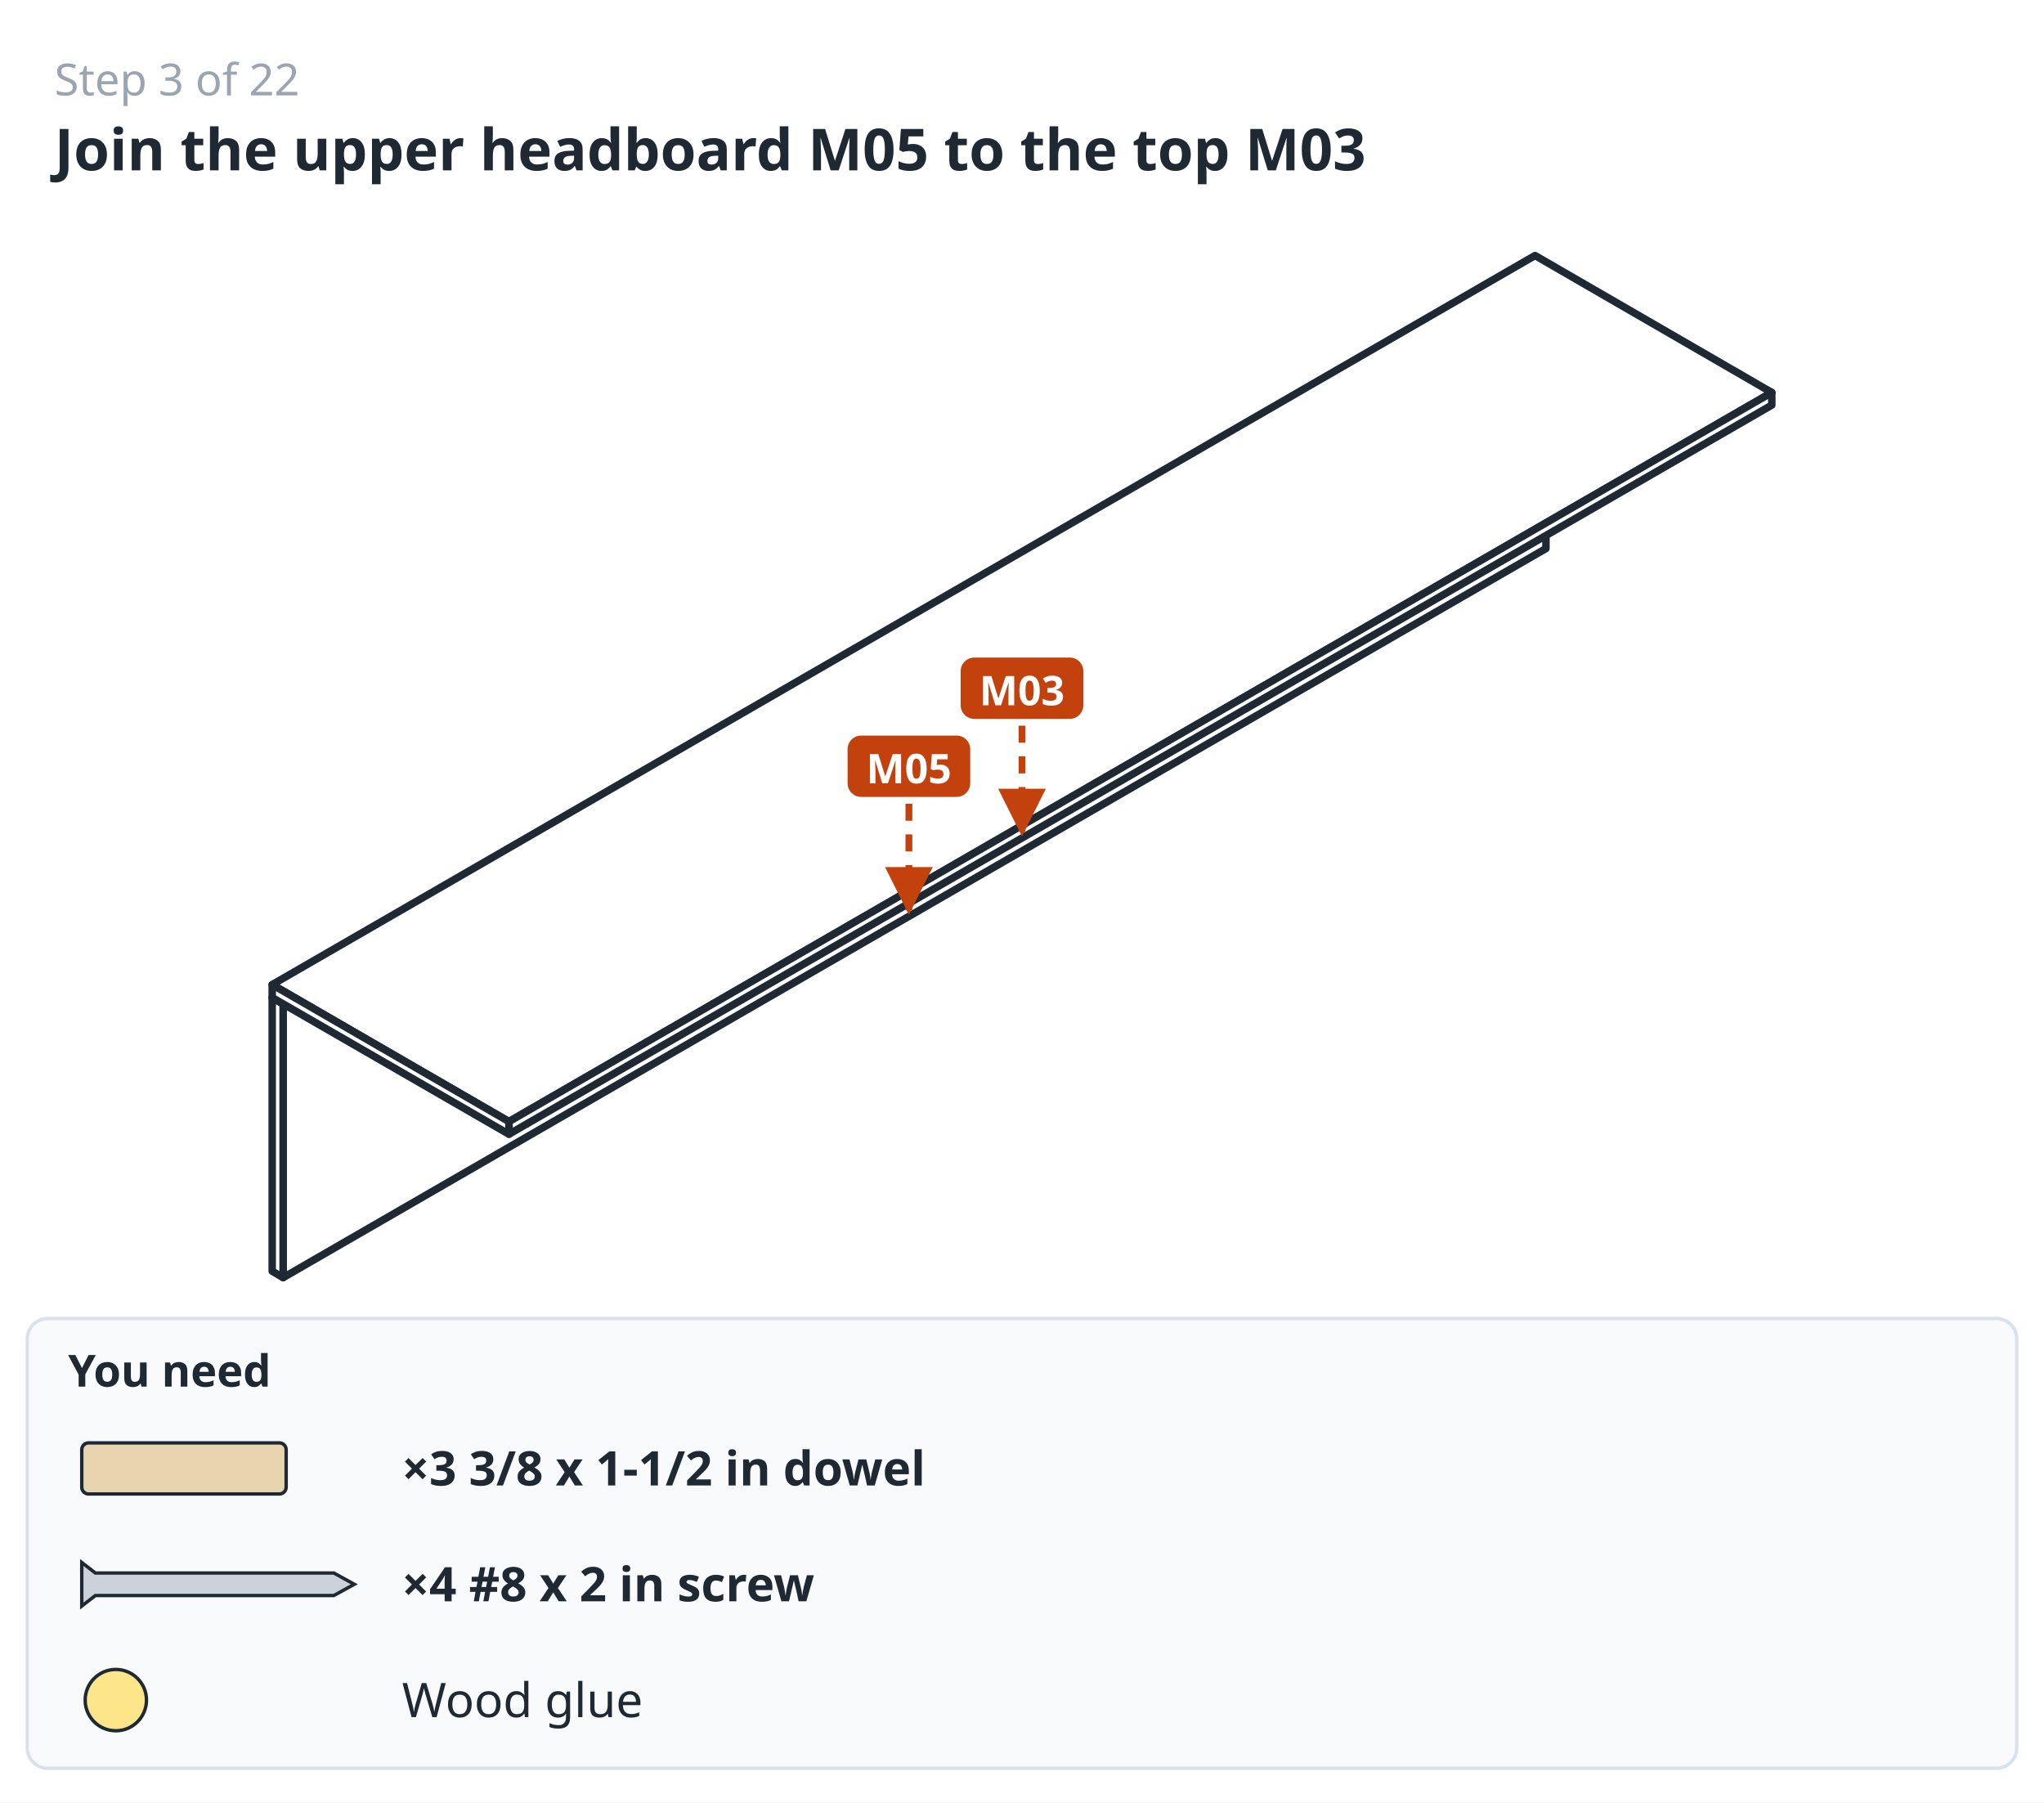
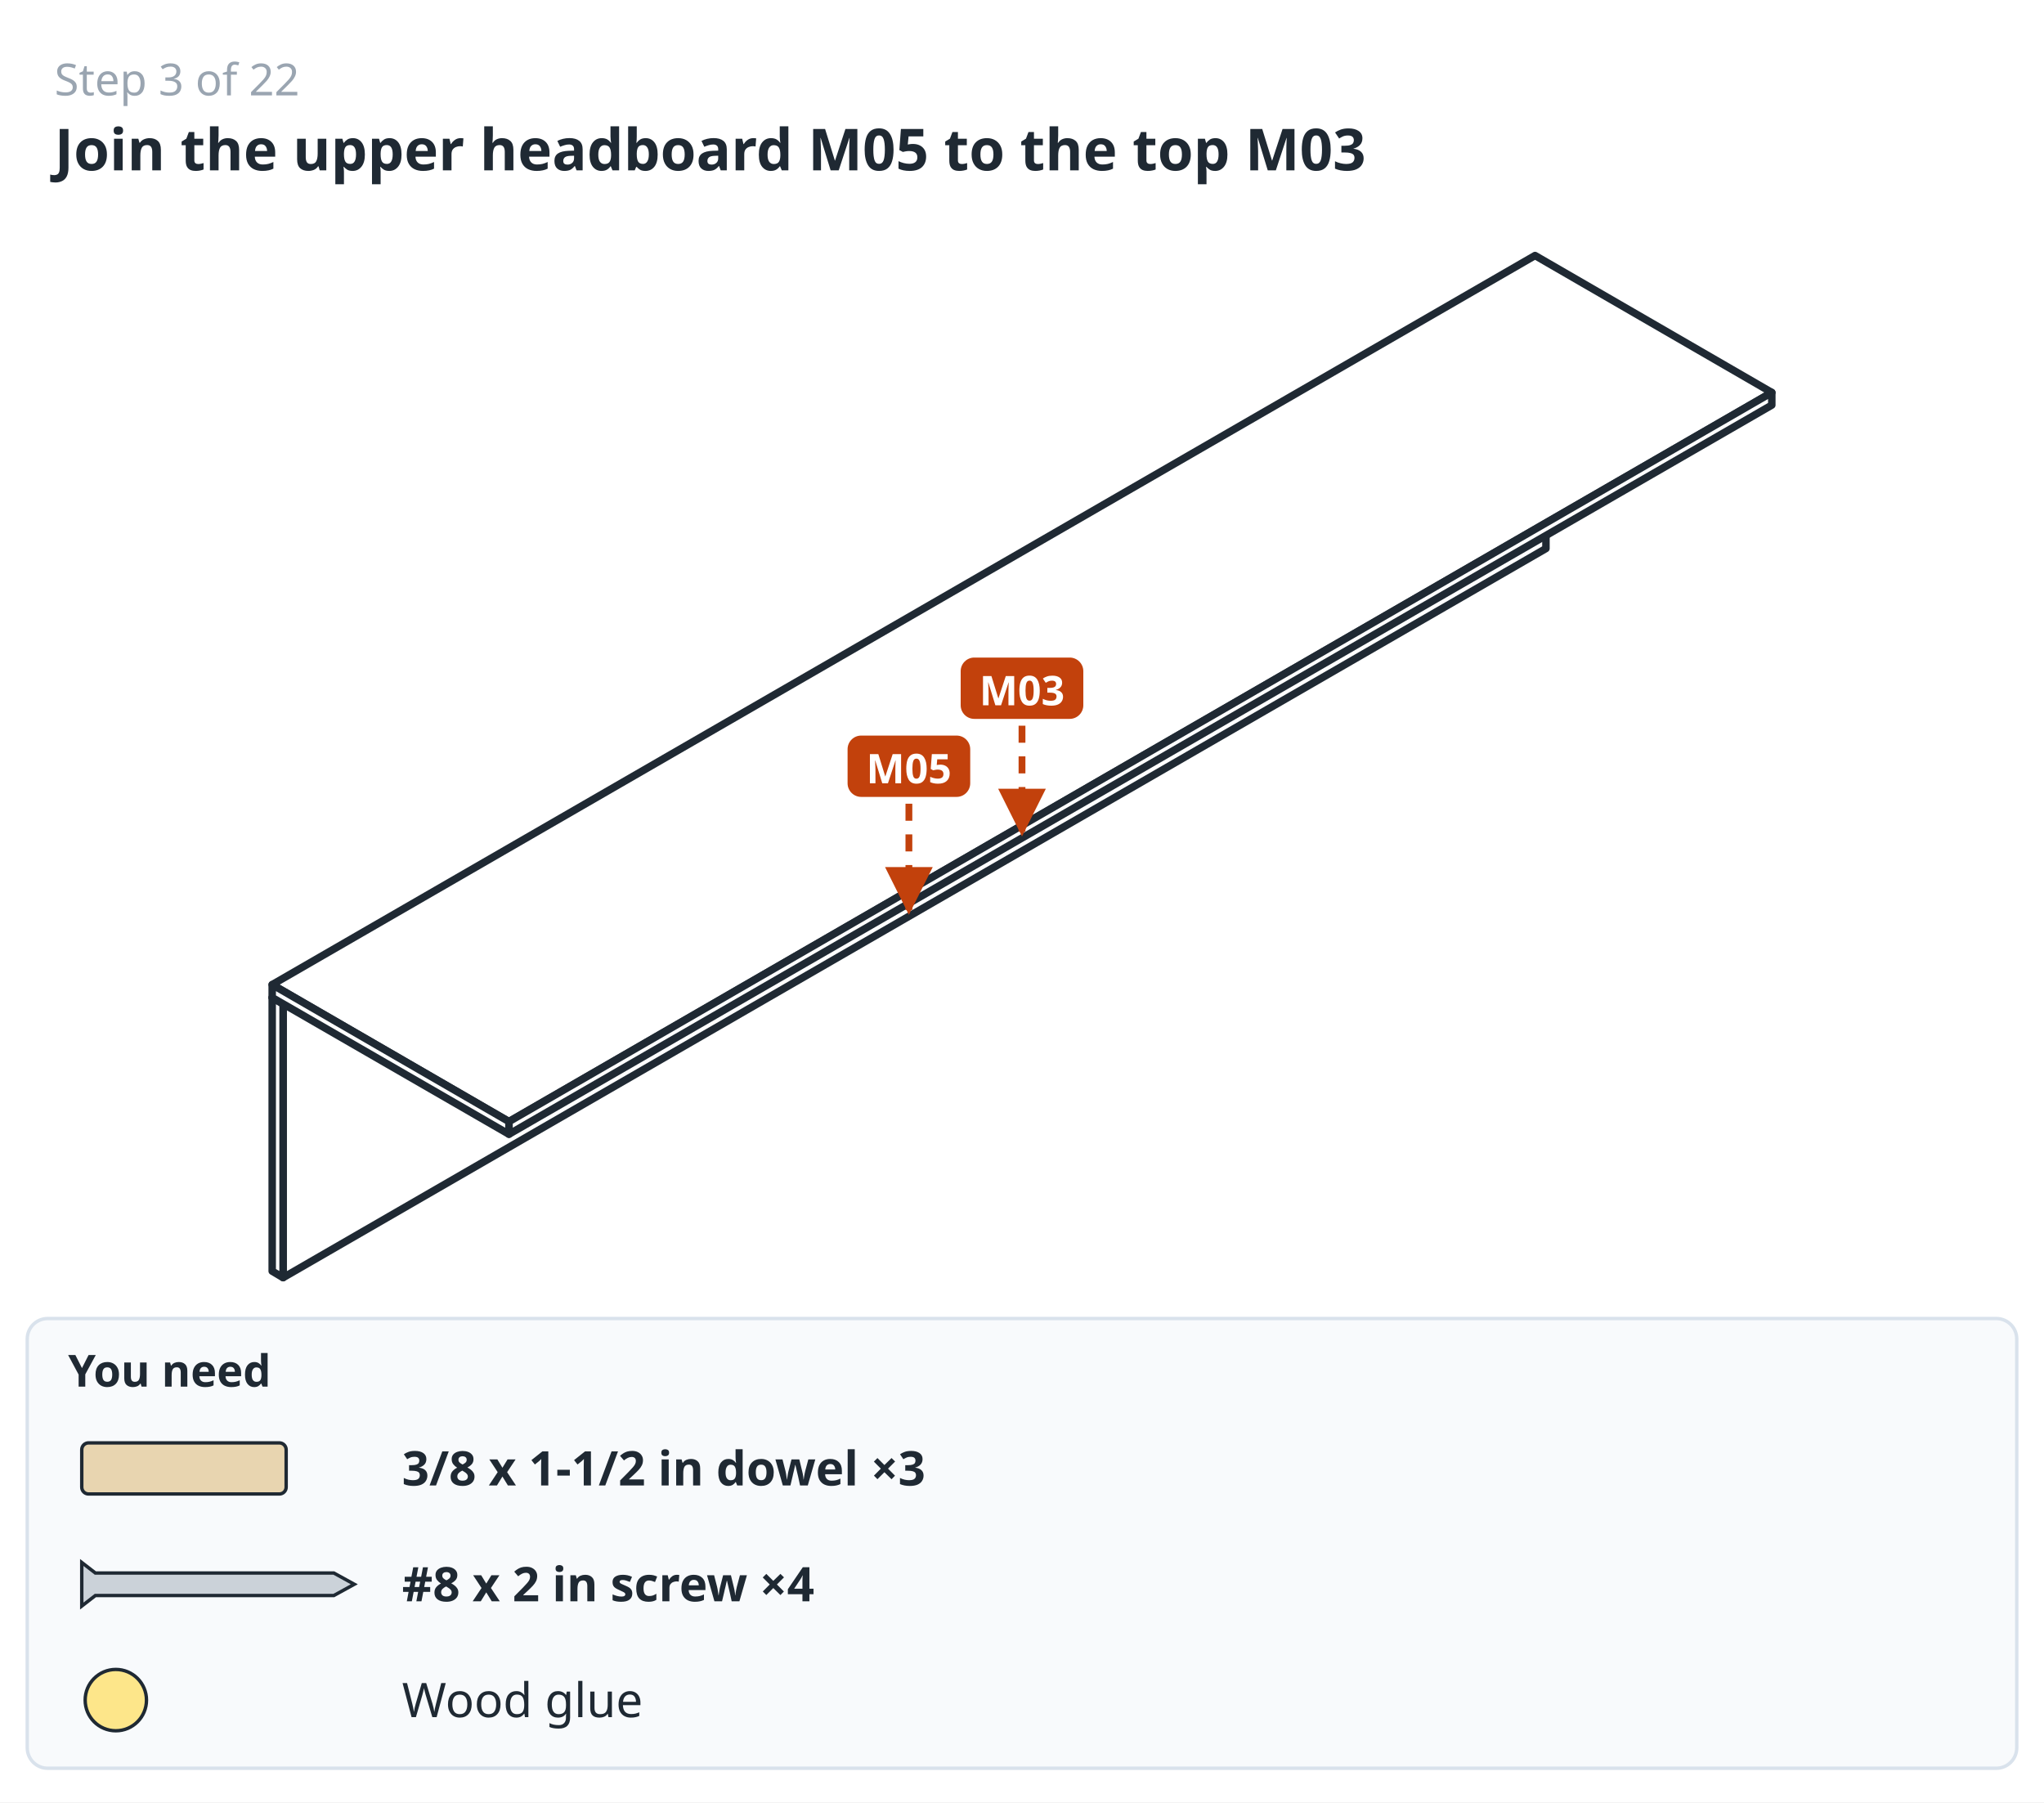
<svg xmlns="http://www.w3.org/2000/svg" viewBox="0 0 600 529" width="600" height="529" role="img" font-family="system-ui, sans-serif">
  <rect width="100%" height="100%" fill="#fff" />
  <defs>
    <marker id="arrow" viewBox="0 0 10 10" refX="9" refY="5" markerWidth="7" markerHeight="7" orient="auto">
      <path d="M0,0 L10,5 L0,10 z" fill="#c2410c" />
    </marker>
  </defs>
  <text x="16.0" y="28.0" font-size="13" font-weight="normal" fill="#9aa5b1" text-anchor="start">Step 3 of 22</text>
  <text x="16.0" y="50.0" font-size="17" font-weight="bold" fill="#1f2933" text-anchor="start">Join the upper headboard M05 to the top M03</text>
  <g class="part new" data-part="M05">
    <polygon points="450.6,78.8 79.9,292.8 83.1,294.7 453.8,80.6" fill="#fff" stroke="#1f2933" stroke-width="2.2" stroke-linejoin="round" />
    <polygon points="453.8,161.0 83.1,375.0 83.1,294.7 453.8,80.6" fill="#fff" stroke="#1f2933" stroke-width="2.2" stroke-linejoin="round" />
    <polygon points="79.9,373.1 83.1,375.0 83.1,294.7 79.9,292.8" fill="#fff" stroke="#1f2933" stroke-width="2.2" stroke-linejoin="round" />
  </g>
  <g class="part new" data-part="M03">
    <polygon points="450.6,75.0 79.9,289.0 149.4,329.2 520.1,115.2" fill="#fff" stroke="#1f2933" stroke-width="2.2" stroke-linejoin="round" />
    <polygon points="520.1,118.9 149.4,332.9 149.4,329.2 520.1,115.2" fill="#fff" stroke="#1f2933" stroke-width="2.2" stroke-linejoin="round" />
    <polygon points="79.9,292.8 149.4,332.9 149.4,329.2 79.9,289.0" fill="#fff" stroke="#1f2933" stroke-width="2.2" stroke-linejoin="round" />
  </g>
  <g class="labels">
    <line x1="266.8" y1="235.9" x2="266.8" y2="267.1" stroke="#c2410c" stroke-width="2" stroke-dasharray="5 4" marker-end="url(#arrow)" />
    <rect x="248.8" y="215.9" width="36" height="18" rx="4" fill="#c2410c" />
    <text x="266.8" y="229.9" font-size="12" font-weight="bold" fill="#fff" text-anchor="middle">M05</text>
    <line x1="300.0" y1="213.0" x2="300.0" y2="244.1" stroke="#c2410c" stroke-width="2" stroke-dasharray="5 4" marker-end="url(#arrow)" />
    <rect x="282.0" y="193.0" width="36" height="18" rx="4" fill="#c2410c" />
    <text x="300.0" y="207.0" font-size="12" font-weight="bold" fill="#fff" text-anchor="middle">M03</text>
  </g>
  <rect x="8" y="387" width="584" height="132" rx="6" fill="#f8fafc" stroke="#d9e2ec" />
  <text x="20.0" y="407.0" font-size="13" font-weight="bold" fill="#1f2933" text-anchor="start">You need</text>
  <rect x="24.0" y="423.5" width="60.0" height="15.0" rx="2" fill="#e8d5b0" stroke="#1f2933" />
-   <text x="118.0" y="436.0" font-size="14" font-weight="bold" fill="#1f2933" text-anchor="start">×3  3/8 x 1-1/2 in dowel</text>
+   <text x="118.0" y="436.0" font-size="14" font-weight="bold" fill="#1f2933" text-anchor="start">3/8 x 1-1/2 in dowel ×3</text>
  <path d="M24.0,458.6 L28.0,461.7 L98.0,461.7 L104.0,465.0 L98.0,468.3 L28.0,468.3 L24.0,471.4 z" fill="#cbd2d9" stroke="#1f2933" />
-   <text x="118.0" y="470.0" font-size="14" font-weight="bold" fill="#1f2933" text-anchor="start">×4  #8 x 2 in screw</text>
+   <text x="118.0" y="470.0" font-size="14" font-weight="bold" fill="#1f2933" text-anchor="start">#8 x 2 in screw ×4</text>
  <circle cx="34" cy="499" r="9" fill="#fde68a" stroke="#1f2933" />
  <text x="118.0" y="504.0" font-size="14" font-weight="normal" fill="#1f2933" text-anchor="start">Wood glue</text>
</svg>
